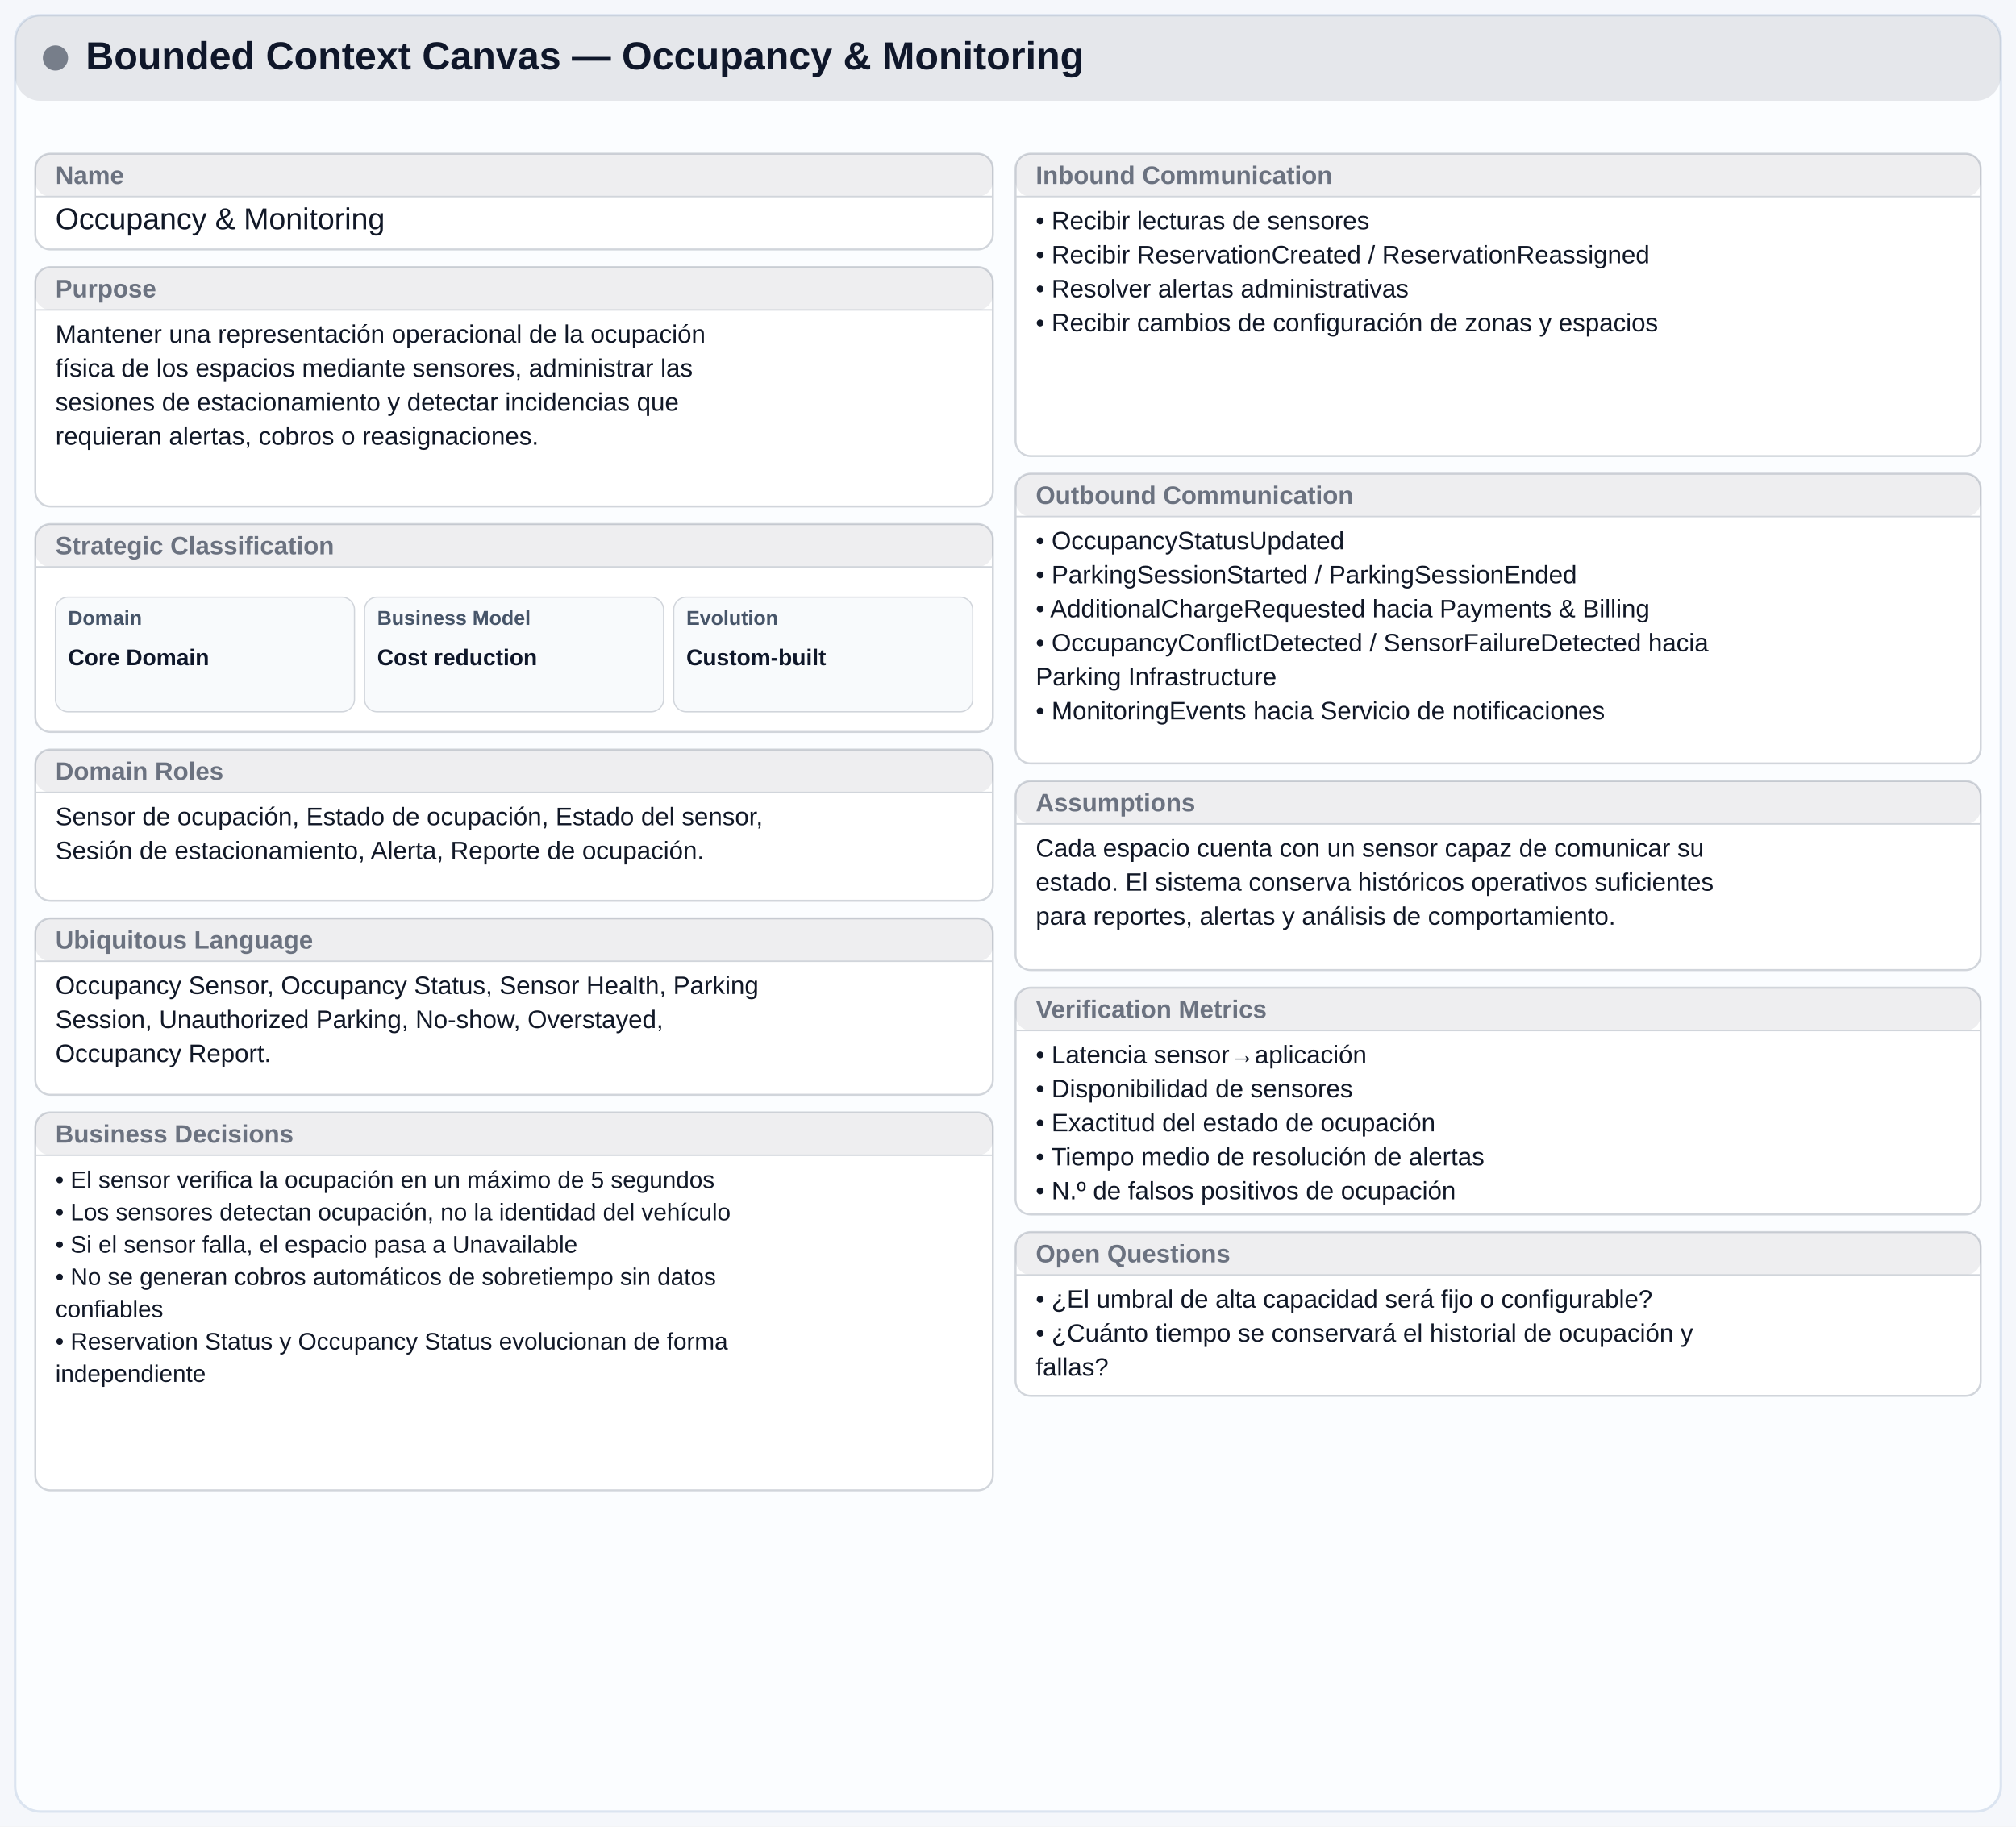
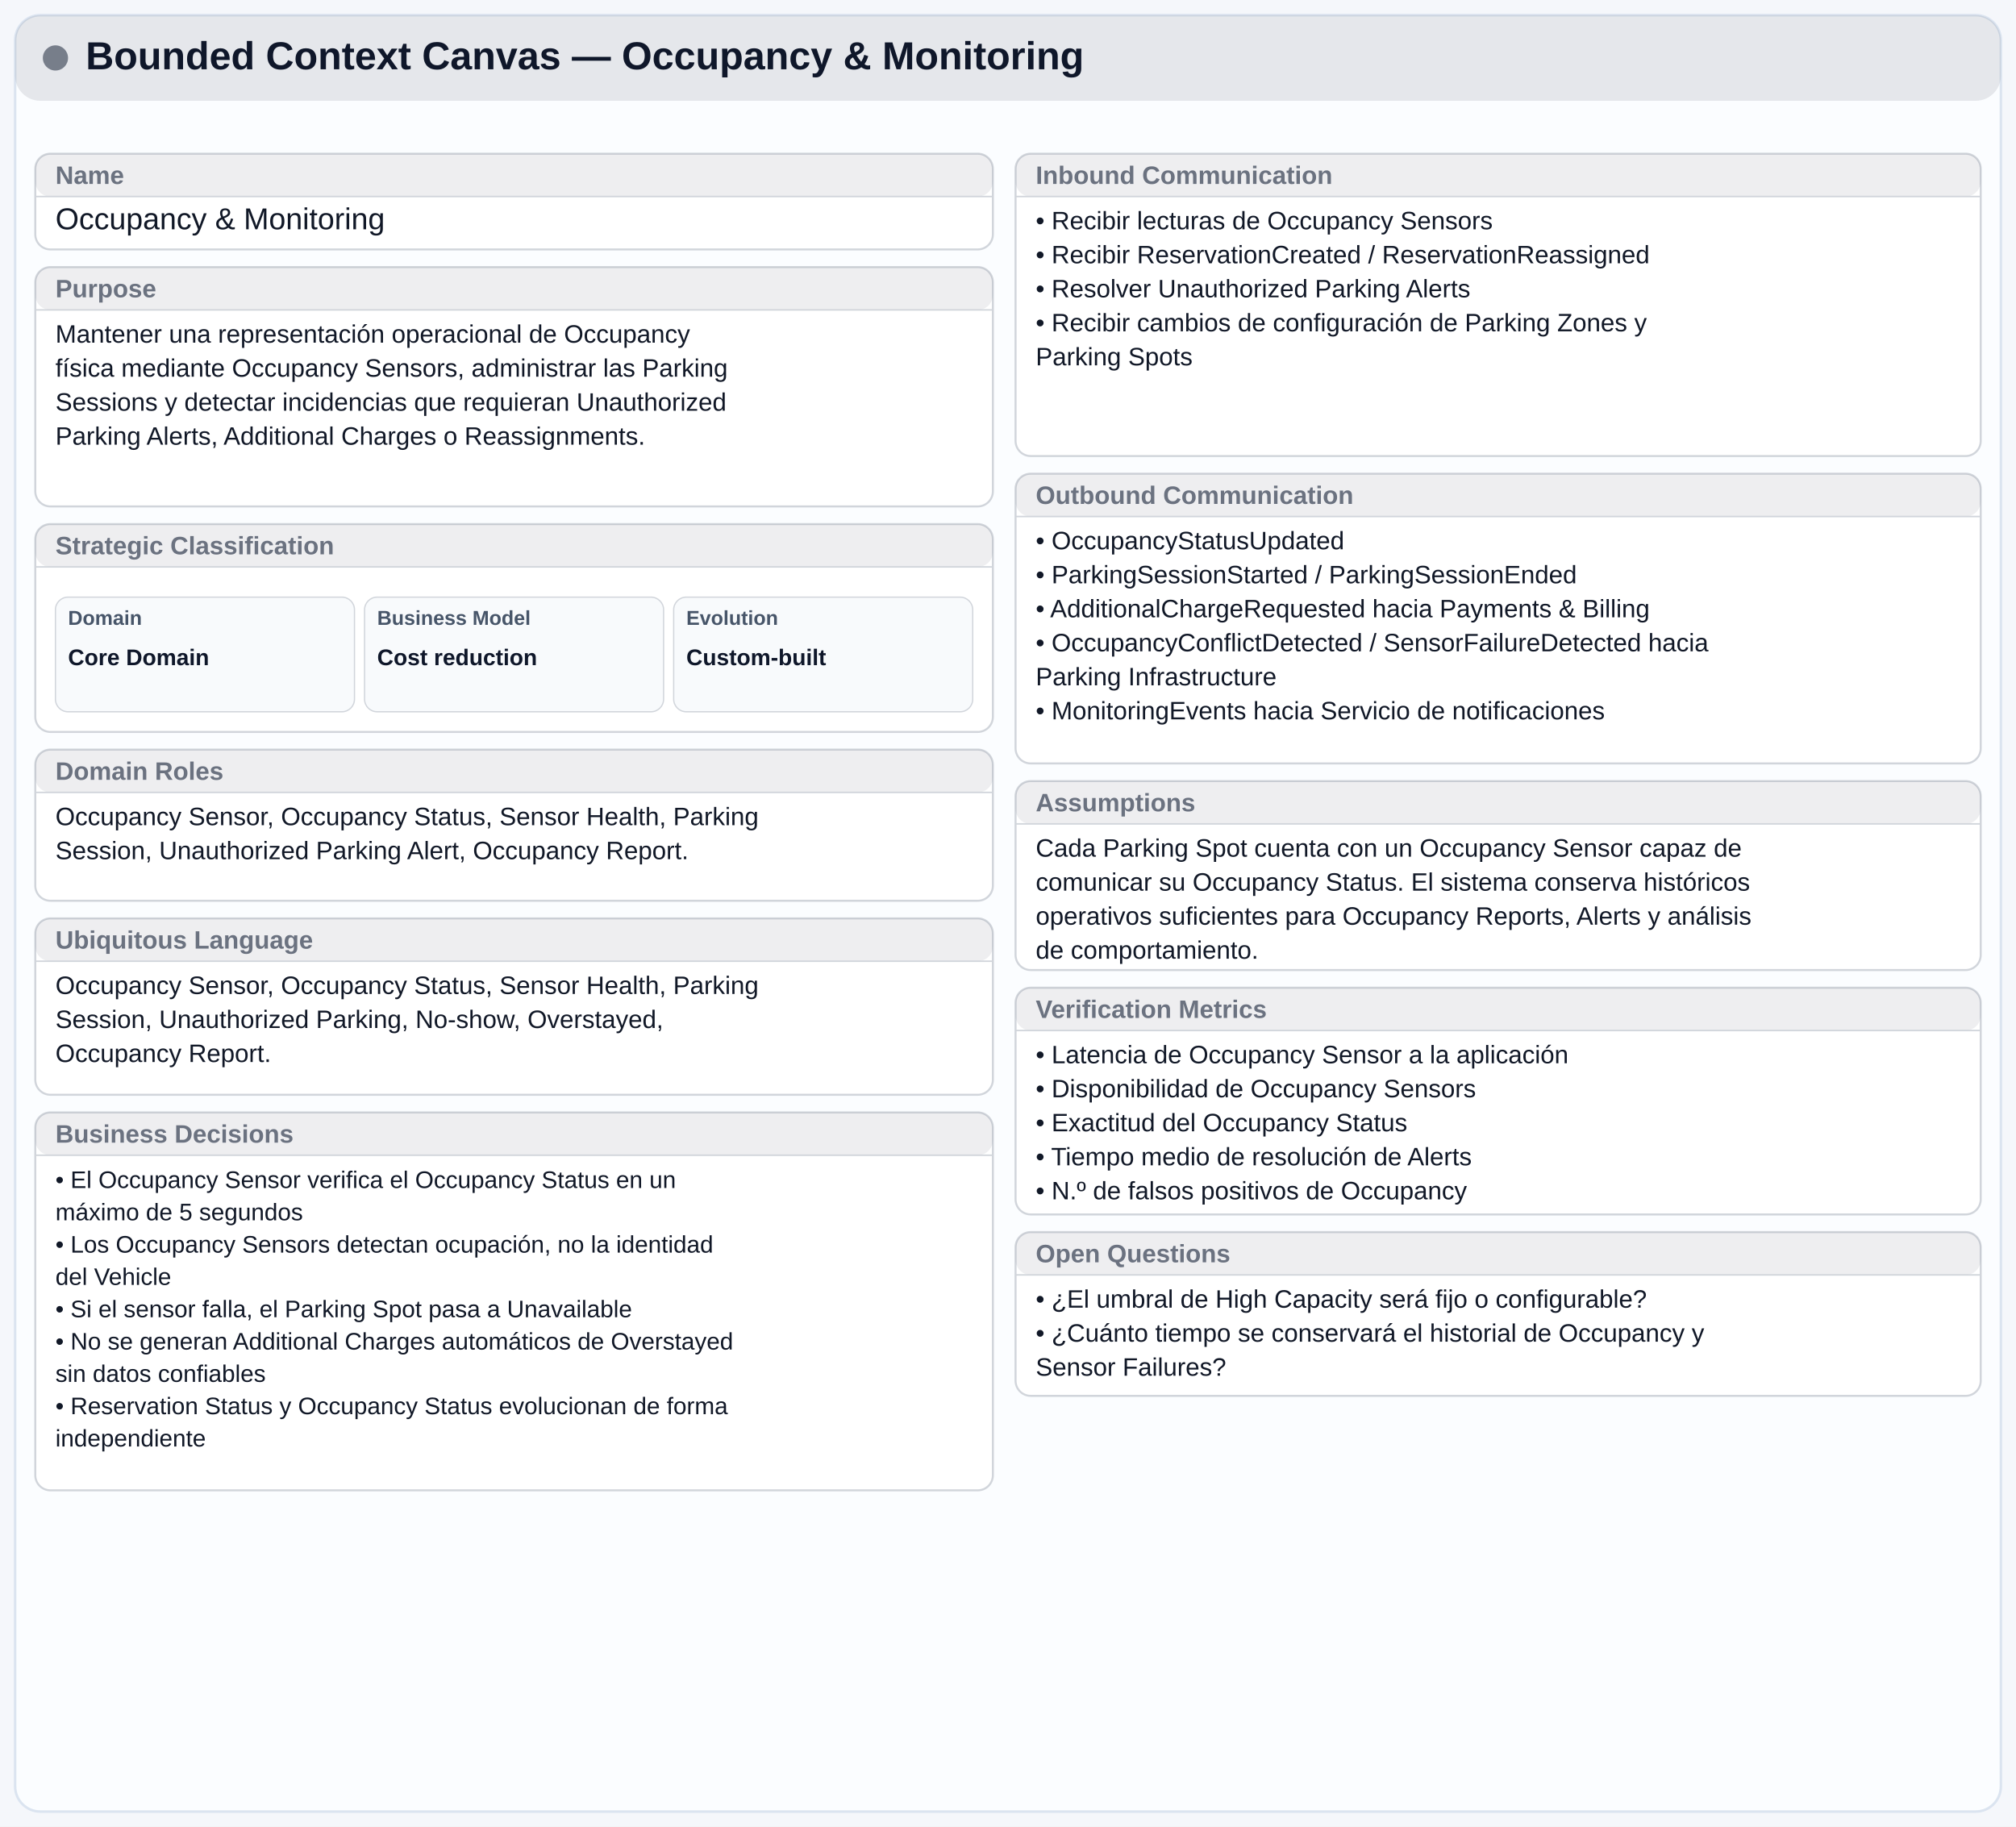
<svg xmlns="http://www.w3.org/2000/svg" width="1600" height="1450" viewBox="0 0 1600 1450">
  <rect width="100%" height="100%" fill="#f5f7fb" />
  <rect x="12" y="12" width="1576" height="1426" rx="20" fill="#fbfdff" stroke="#dbe4f0" stroke-width="2" />
  <rect x="12" y="12" width="1576" height="68" rx="20" fill="#6B7280" opacity="0.16" />
  <circle cx="44" cy="46" r="10" fill="#6B7280" opacity="0.9" />
  <text x="68" y="55" font-family="Arial, Helvetica, sans-serif" font-size="31" fill="#0f172a" font-weight="bold">
    <tspan x="68" dy="0">Bounded Context Canvas — Occupancy &amp; Monitoring</tspan>
  </text>
  <g>
    <rect x="28" y="122" width="760" height="76" rx="12" fill="#ffffff" stroke="#d1d5db" stroke-width="1.6" />
    <rect x="28" y="122" width="760" height="34" rx="12" fill="#6B7280" opacity="0.12" />
    <line x1="28" y1="156" x2="788" y2="156" stroke="#d1d5db" stroke-width="1.2" />
    <text x="44" y="146" font-family="Arial, Helvetica, sans-serif" font-size="20" fill="#6B7280" font-weight="bold">
      <tspan x="44" dy="0">Name</tspan>
    </text>
    <text x="44" y="182" font-family="Arial, Helvetica, sans-serif" font-size="24" fill="#111827" font-weight="normal">
      <tspan x="44" dy="0">Occupancy &amp; Monitoring</tspan>
    </text>
  </g>
  <g>
    <rect x="28" y="212" width="760" height="190" rx="12" fill="#ffffff" stroke="#d1d5db" stroke-width="1.6" />
    <rect x="28" y="212" width="760" height="34" rx="12" fill="#6B7280" opacity="0.12" />
    <line x1="28" y1="246" x2="788" y2="246" stroke="#d1d5db" stroke-width="1.2" />
    <text x="44" y="236" font-family="Arial, Helvetica, sans-serif" font-size="20" fill="#6B7280" font-weight="bold">
      <tspan x="44" dy="0">Purpose</tspan>
    </text>
    <text x="44" y="272" font-family="Arial, Helvetica, sans-serif" font-size="20" fill="#111827" font-weight="normal">
-       <tspan x="44" dy="0">Mantener una representación operacional de la ocupación</tspan>
-       <tspan x="44" dy="27.0">física de los espacios mediante sensores, administrar las</tspan>
-       <tspan x="44" dy="27.0">sesiones de estacionamiento y detectar incidencias que</tspan>
-       <tspan x="44" dy="27.0">requieran alertas, cobros o reasignaciones.</tspan>
+       <tspan x="44" dy="0">Mantener una representación operacional de Occupancy</tspan>
+       <tspan x="44" dy="27.0">física mediante Occupancy Sensors, administrar las Parking</tspan>
+       <tspan x="44" dy="27.0">Sessions y detectar incidencias que requieran Unauthorized</tspan>
+       <tspan x="44" dy="27.0">Parking Alerts, Additional Charges o Reassignments.</tspan>
    </text>
  </g>
  <g>
    <rect x="28" y="416" width="760" height="165" rx="12" fill="#ffffff" stroke="#d1d5db" stroke-width="1.6" />
    <rect x="28" y="416" width="760" height="34" rx="12" fill="#6B7280" opacity="0.12" />
    <line x1="28" y1="450" x2="788" y2="450" stroke="#d1d5db" stroke-width="1.2" />
    <text x="44" y="440" font-family="Arial, Helvetica, sans-serif" font-size="20" fill="#6B7280" font-weight="bold">
      <tspan x="44" dy="0">Strategic Classification</tspan>
    </text>
    <rect x="44.0" y="474" width="237.333" height="91" rx="10" fill="#f8fafc" stroke="#d1d5db" stroke-width="1" />
    <text x="54.0" y="496" font-family="Arial, Helvetica, sans-serif" font-size="16" fill="#475569" font-weight="bold">
      <tspan x="54.0" dy="0">Domain</tspan>
    </text>
    <text x="54.0" y="528" font-family="Arial, Helvetica, sans-serif" font-size="18" fill="#0f172a" font-weight="bold">
      <tspan x="54.0" dy="0">Core Domain</tspan>
    </text>
    <rect x="289.333" y="474" width="237.333" height="91" rx="10" fill="#f8fafc" stroke="#d1d5db" stroke-width="1" />
    <text x="299.333" y="496" font-family="Arial, Helvetica, sans-serif" font-size="16" fill="#475569" font-weight="bold">
      <tspan x="299.333" dy="0">Business Model</tspan>
    </text>
    <text x="299.333" y="528" font-family="Arial, Helvetica, sans-serif" font-size="18" fill="#0f172a" font-weight="bold">
      <tspan x="299.333" dy="0">Cost reduction</tspan>
    </text>
    <rect x="534.667" y="474" width="237.333" height="91" rx="10" fill="#f8fafc" stroke="#d1d5db" stroke-width="1" />
    <text x="544.667" y="496" font-family="Arial, Helvetica, sans-serif" font-size="16" fill="#475569" font-weight="bold">
      <tspan x="544.667" dy="0">Evolution</tspan>
    </text>
    <text x="544.667" y="528" font-family="Arial, Helvetica, sans-serif" font-size="18" fill="#0f172a" font-weight="bold">
      <tspan x="544.667" dy="0">Custom-built</tspan>
    </text>
  </g>
  <g>
    <rect x="28" y="595" width="760" height="120" rx="12" fill="#ffffff" stroke="#d1d5db" stroke-width="1.6" />
    <rect x="28" y="595" width="760" height="34" rx="12" fill="#6B7280" opacity="0.12" />
    <line x1="28" y1="629" x2="788" y2="629" stroke="#d1d5db" stroke-width="1.2" />
    <text x="44" y="619" font-family="Arial, Helvetica, sans-serif" font-size="20" fill="#6B7280" font-weight="bold">
      <tspan x="44" dy="0">Domain Roles</tspan>
    </text>
    <text x="44" y="655" font-family="Arial, Helvetica, sans-serif" font-size="20" fill="#111827" font-weight="normal">
-       <tspan x="44" dy="0">Sensor de ocupación, Estado de ocupación, Estado del sensor,</tspan>
-       <tspan x="44" dy="27.0">Sesión de estacionamiento, Alerta, Reporte de ocupación.</tspan>
+       <tspan x="44" dy="0">Occupancy Sensor, Occupancy Status, Sensor Health, Parking</tspan>
+       <tspan x="44" dy="27.0">Session, Unauthorized Parking Alert, Occupancy Report.</tspan>
    </text>
  </g>
  <g>
    <rect x="28" y="729" width="760" height="140" rx="12" fill="#ffffff" stroke="#d1d5db" stroke-width="1.6" />
    <rect x="28" y="729" width="760" height="34" rx="12" fill="#6B7280" opacity="0.12" />
    <line x1="28" y1="763" x2="788" y2="763" stroke="#d1d5db" stroke-width="1.2" />
    <text x="44" y="753" font-family="Arial, Helvetica, sans-serif" font-size="20" fill="#6B7280" font-weight="bold">
      <tspan x="44" dy="0">Ubiquitous Language</tspan>
    </text>
    <text x="44" y="789" font-family="Arial, Helvetica, sans-serif" font-size="20" fill="#111827" font-weight="normal">
      <tspan x="44" dy="0">Occupancy Sensor, Occupancy Status, Sensor Health, Parking</tspan>
      <tspan x="44" dy="27.0">Session, Unauthorized Parking, No-show, Overstayed,</tspan>
      <tspan x="44" dy="27.0">Occupancy Report.</tspan>
    </text>
  </g>
  <g>
    <rect x="28" y="883" width="760" height="300" rx="12" fill="#ffffff" stroke="#d1d5db" stroke-width="1.6" />
    <rect x="28" y="883" width="760" height="34" rx="12" fill="#6B7280" opacity="0.12" />
    <line x1="28" y1="917" x2="788" y2="917" stroke="#d1d5db" stroke-width="1.2" />
    <text x="44" y="907" font-family="Arial, Helvetica, sans-serif" font-size="20" fill="#6B7280" font-weight="bold">
      <tspan x="44" dy="0">Business Decisions</tspan>
    </text>
    <text x="44" y="943" font-family="Arial, Helvetica, sans-serif" font-size="19" fill="#111827" font-weight="normal">
-       <tspan x="44" dy="0">• El sensor verifica la ocupación en un máximo de 5 segundos</tspan>
-       <tspan x="44" dy="25.65">• Los sensores detectan ocupación, no la identidad del vehículo</tspan>
-       <tspan x="44" dy="25.65">• Si el sensor falla, el espacio pasa a Unavailable</tspan>
-       <tspan x="44" dy="25.65">• No se generan cobros automáticos de sobretiempo sin datos</tspan>
-       <tspan x="44" dy="25.65">  confiables</tspan>
+       <tspan x="44" dy="0">• El Occupancy Sensor verifica el Occupancy Status en un</tspan>
+       <tspan x="44" dy="25.65">  máximo de 5 segundos</tspan>
+       <tspan x="44" dy="25.65">• Los Occupancy Sensors detectan ocupación, no la identidad</tspan>
+       <tspan x="44" dy="25.65">  del Vehicle</tspan>
+       <tspan x="44" dy="25.65">• Si el sensor falla, el Parking Spot pasa a Unavailable</tspan>
+       <tspan x="44" dy="25.65">• No se generan Additional Charges automáticos de Overstayed</tspan>
+       <tspan x="44" dy="25.65">  sin datos confiables</tspan>
      <tspan x="44" dy="25.65">• Reservation Status y Occupancy Status evolucionan de forma</tspan>
      <tspan x="44" dy="25.65">  independiente</tspan>
    </text>
  </g>
  <g>
    <rect x="806" y="122" width="766" height="240" rx="12" fill="#ffffff" stroke="#d1d5db" stroke-width="1.6" />
    <rect x="806" y="122" width="766" height="34" rx="12" fill="#6B7280" opacity="0.12" />
    <line x1="806" y1="156" x2="1572" y2="156" stroke="#d1d5db" stroke-width="1.2" />
    <text x="822" y="146" font-family="Arial, Helvetica, sans-serif" font-size="20" fill="#6B7280" font-weight="bold">
      <tspan x="822" dy="0">Inbound Communication</tspan>
    </text>
    <text x="822" y="182" font-family="Arial, Helvetica, sans-serif" font-size="20" fill="#111827" font-weight="normal">
-       <tspan x="822" dy="0">• Recibir lecturas de sensores</tspan>
+       <tspan x="822" dy="0">• Recibir lecturas de Occupancy Sensors</tspan>
      <tspan x="822" dy="27.0">• Recibir ReservationCreated / ReservationReassigned</tspan>
-       <tspan x="822" dy="27.0">• Resolver alertas administrativas</tspan>
-       <tspan x="822" dy="27.0">• Recibir cambios de configuración de zonas y espacios</tspan>
+       <tspan x="822" dy="27.0">• Resolver Unauthorized Parking Alerts</tspan>
+       <tspan x="822" dy="27.0">• Recibir cambios de configuración de Parking Zones y</tspan>
+       <tspan x="822" dy="27.0">  Parking Spots</tspan>
    </text>
  </g>
  <g>
    <rect x="806" y="376" width="766" height="230" rx="12" fill="#ffffff" stroke="#d1d5db" stroke-width="1.6" />
    <rect x="806" y="376" width="766" height="34" rx="12" fill="#6B7280" opacity="0.12" />
    <line x1="806" y1="410" x2="1572" y2="410" stroke="#d1d5db" stroke-width="1.2" />
    <text x="822" y="400" font-family="Arial, Helvetica, sans-serif" font-size="20" fill="#6B7280" font-weight="bold">
      <tspan x="822" dy="0">Outbound Communication</tspan>
    </text>
    <text x="822" y="436" font-family="Arial, Helvetica, sans-serif" font-size="20" fill="#111827" font-weight="normal">
      <tspan x="822" dy="0">• OccupancyStatusUpdated</tspan>
      <tspan x="822" dy="27.0">• ParkingSessionStarted / ParkingSessionEnded</tspan>
      <tspan x="822" dy="27.0">• AdditionalChargeRequested hacia Payments &amp; Billing</tspan>
      <tspan x="822" dy="27.0">• OccupancyConflictDetected / SensorFailureDetected hacia</tspan>
      <tspan x="822" dy="27.0">  Parking Infrastructure</tspan>
      <tspan x="822" dy="27.0">• MonitoringEvents hacia Servicio de notificaciones</tspan>
    </text>
  </g>
  <g>
    <rect x="806" y="620" width="766" height="150" rx="12" fill="#ffffff" stroke="#d1d5db" stroke-width="1.6" />
    <rect x="806" y="620" width="766" height="34" rx="12" fill="#6B7280" opacity="0.12" />
    <line x1="806" y1="654" x2="1572" y2="654" stroke="#d1d5db" stroke-width="1.2" />
    <text x="822" y="644" font-family="Arial, Helvetica, sans-serif" font-size="20" fill="#6B7280" font-weight="bold">
      <tspan x="822" dy="0">Assumptions</tspan>
    </text>
    <text x="822" y="680" font-family="Arial, Helvetica, sans-serif" font-size="20" fill="#111827" font-weight="normal">
-       <tspan x="822" dy="0">Cada espacio cuenta con un sensor capaz de comunicar su</tspan>
-       <tspan x="822" dy="27.0">estado. El sistema conserva históricos operativos suficientes</tspan>
-       <tspan x="822" dy="27.0">para reportes, alertas y análisis de comportamiento.</tspan>
+       <tspan x="822" dy="0">Cada Parking Spot cuenta con un Occupancy Sensor capaz de</tspan>
+       <tspan x="822" dy="27.0">comunicar su Occupancy Status. El sistema conserva históricos</tspan>
+       <tspan x="822" dy="27.0">operativos suficientes para Occupancy Reports, Alerts y análisis</tspan>
+       <tspan x="822" dy="27.0">de comportamiento.</tspan>
    </text>
  </g>
  <g>
    <rect x="806" y="784" width="766" height="180" rx="12" fill="#ffffff" stroke="#d1d5db" stroke-width="1.6" />
    <rect x="806" y="784" width="766" height="34" rx="12" fill="#6B7280" opacity="0.12" />
    <line x1="806" y1="818" x2="1572" y2="818" stroke="#d1d5db" stroke-width="1.2" />
    <text x="822" y="808" font-family="Arial, Helvetica, sans-serif" font-size="20" fill="#6B7280" font-weight="bold">
      <tspan x="822" dy="0">Verification Metrics</tspan>
    </text>
    <text x="822" y="844" font-family="Arial, Helvetica, sans-serif" font-size="20" fill="#111827" font-weight="normal">
-       <tspan x="822" dy="0">• Latencia sensor→aplicación</tspan>
-       <tspan x="822" dy="27.0">• Disponibilidad de sensores</tspan>
-       <tspan x="822" dy="27.0">• Exactitud del estado de ocupación</tspan>
-       <tspan x="822" dy="27.0">• Tiempo medio de resolución de alertas</tspan>
-       <tspan x="822" dy="27.0">• N.º de falsos positivos de ocupación</tspan>
+       <tspan x="822" dy="0">• Latencia de Occupancy Sensor a la aplicación</tspan>
+       <tspan x="822" dy="27.0">• Disponibilidad de Occupancy Sensors</tspan>
+       <tspan x="822" dy="27.0">• Exactitud del Occupancy Status</tspan>
+       <tspan x="822" dy="27.0">• Tiempo medio de resolución de Alerts</tspan>
+       <tspan x="822" dy="27.0">• N.º de falsos positivos de Occupancy</tspan>
    </text>
  </g>
  <g>
    <rect x="806" y="978" width="766" height="130" rx="12" fill="#ffffff" stroke="#d1d5db" stroke-width="1.6" />
    <rect x="806" y="978" width="766" height="34" rx="12" fill="#6B7280" opacity="0.12" />
    <line x1="806" y1="1012" x2="1572" y2="1012" stroke="#d1d5db" stroke-width="1.2" />
    <text x="822" y="1002" font-family="Arial, Helvetica, sans-serif" font-size="20" fill="#6B7280" font-weight="bold">
      <tspan x="822" dy="0">Open Questions</tspan>
    </text>
    <text x="822" y="1038" font-family="Arial, Helvetica, sans-serif" font-size="20" fill="#111827" font-weight="normal">
-       <tspan x="822" dy="0">• ¿El umbral de alta capacidad será fijo o configurable?</tspan>
-       <tspan x="822" dy="27.0">• ¿Cuánto tiempo se conservará el historial de ocupación y</tspan>
-       <tspan x="822" dy="27.0">  fallas?</tspan>
+       <tspan x="822" dy="0">• ¿El umbral de High Capacity será fijo o configurable?</tspan>
+       <tspan x="822" dy="27.0">• ¿Cuánto tiempo se conservará el historial de Occupancy y</tspan>
+       <tspan x="822" dy="27.0">  Sensor Failures?</tspan>
    </text>
  </g>
</svg>
